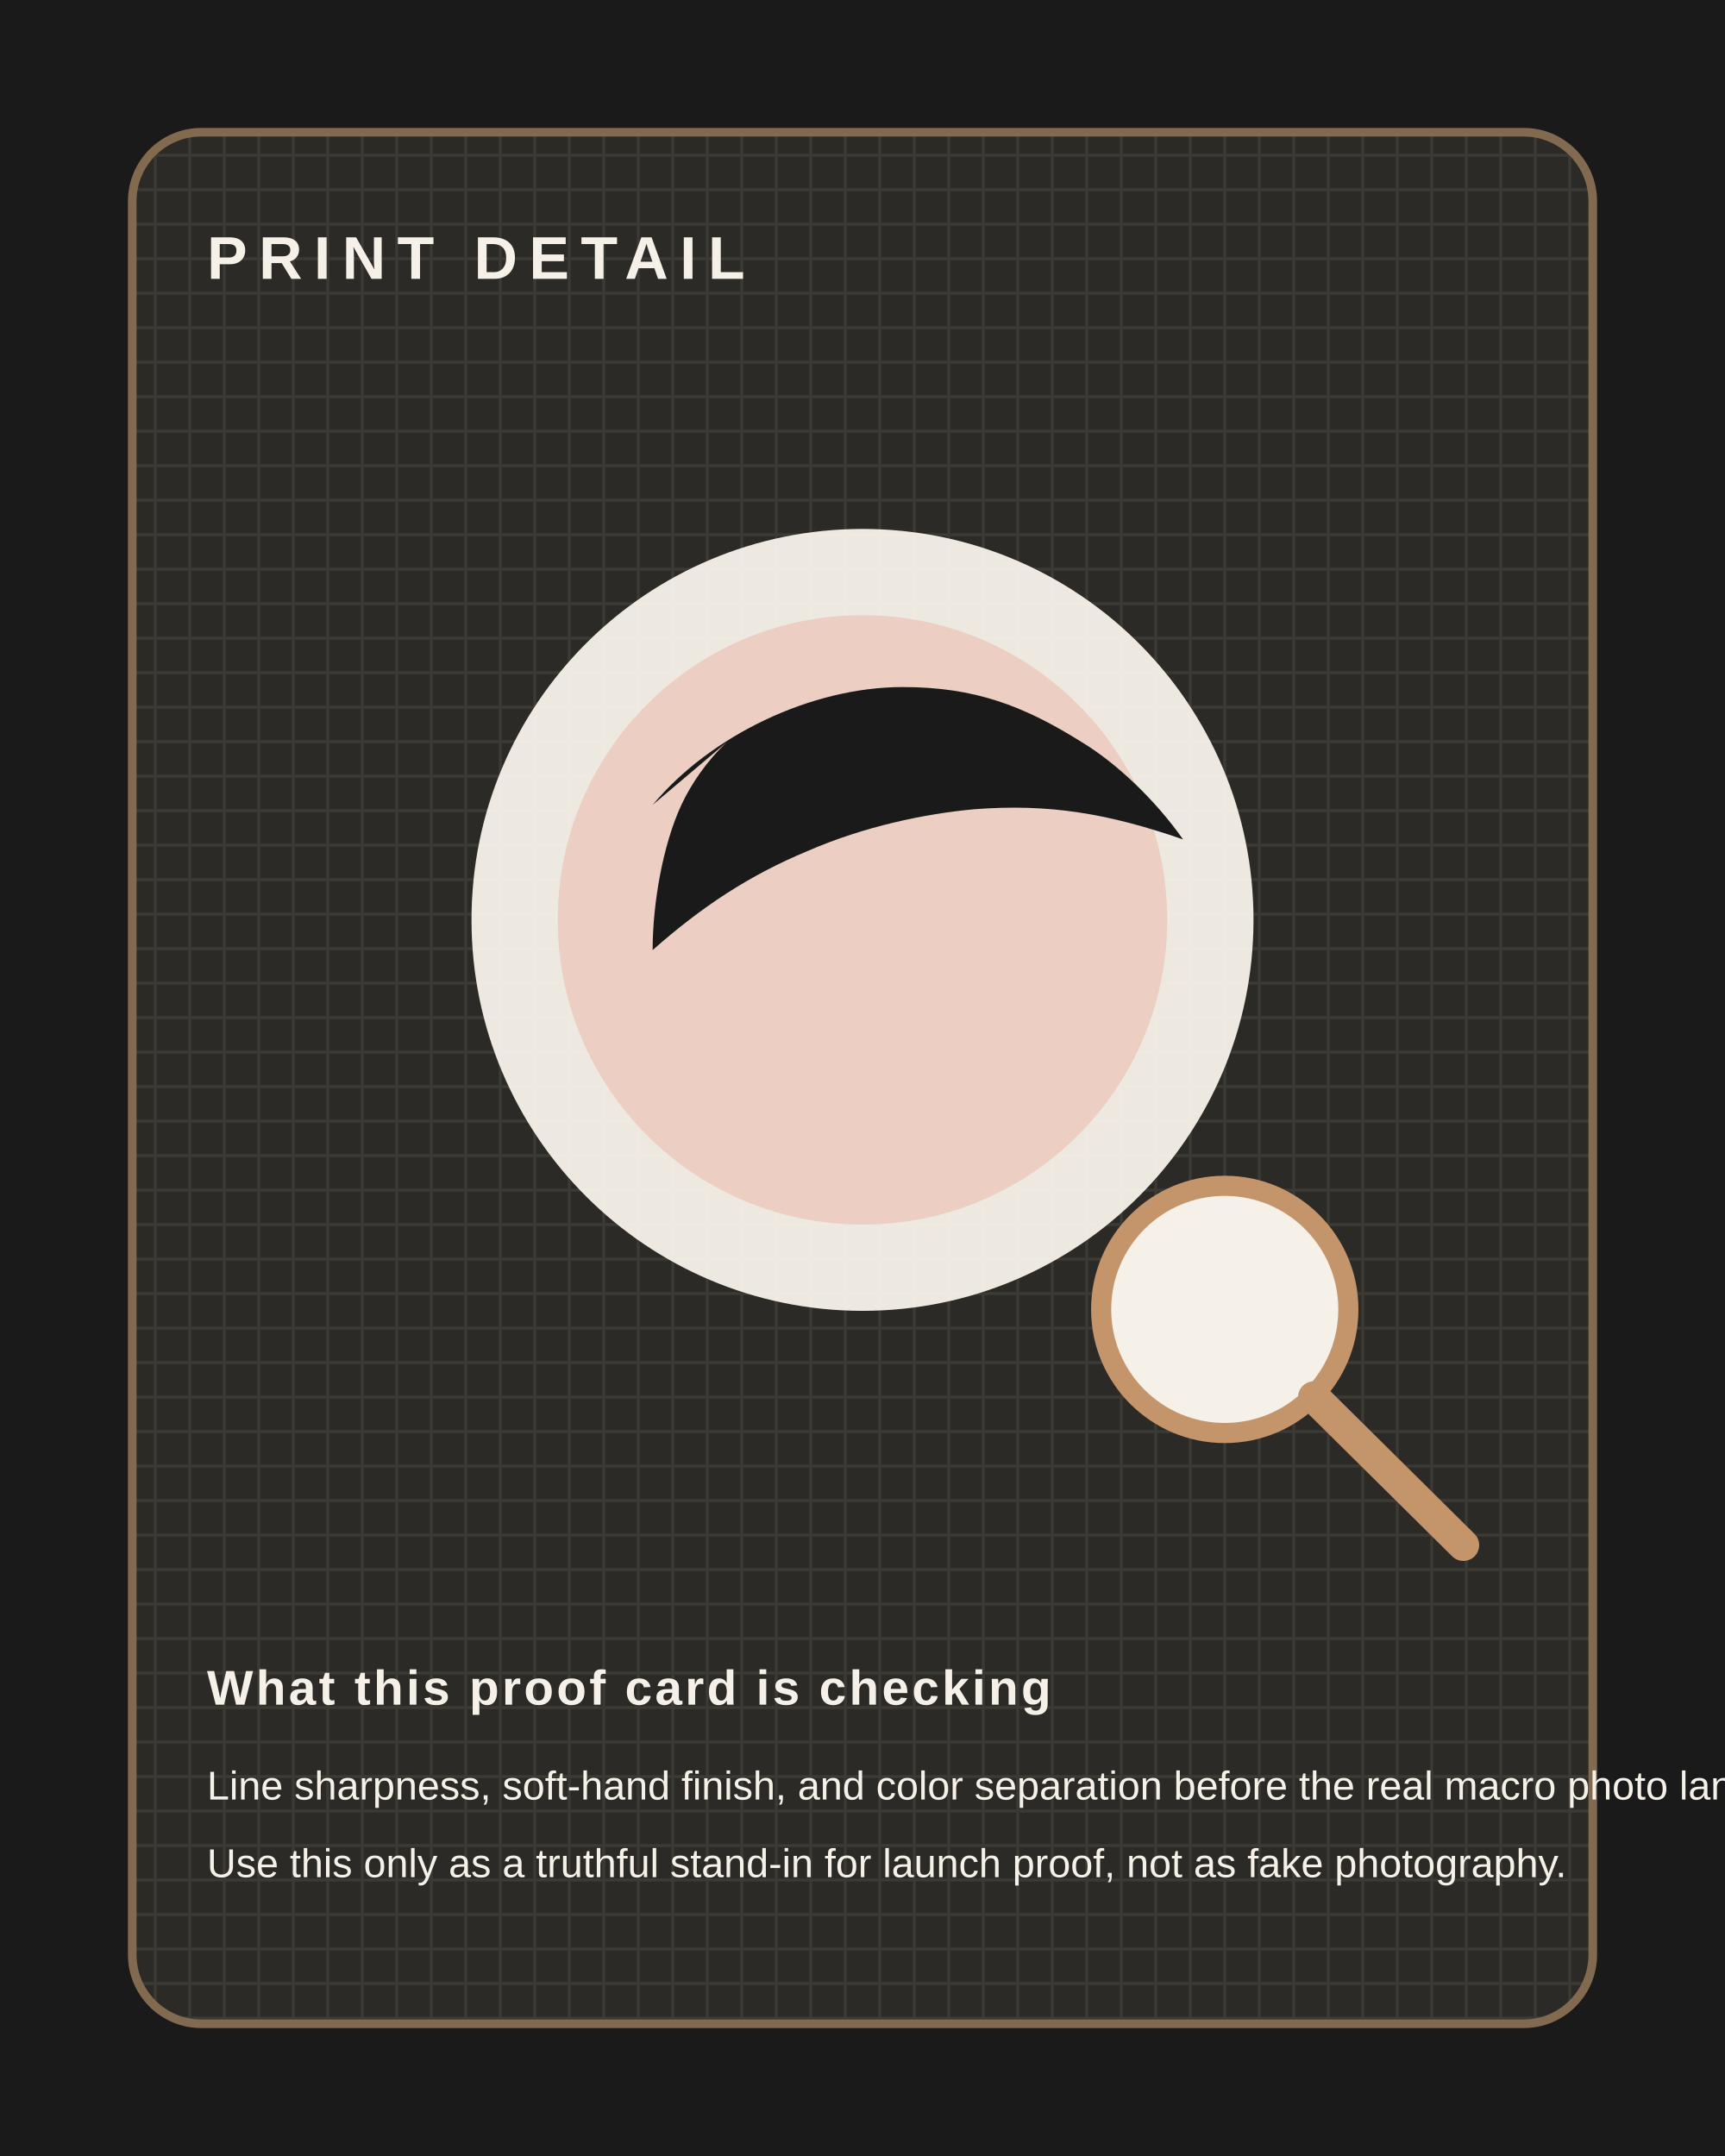
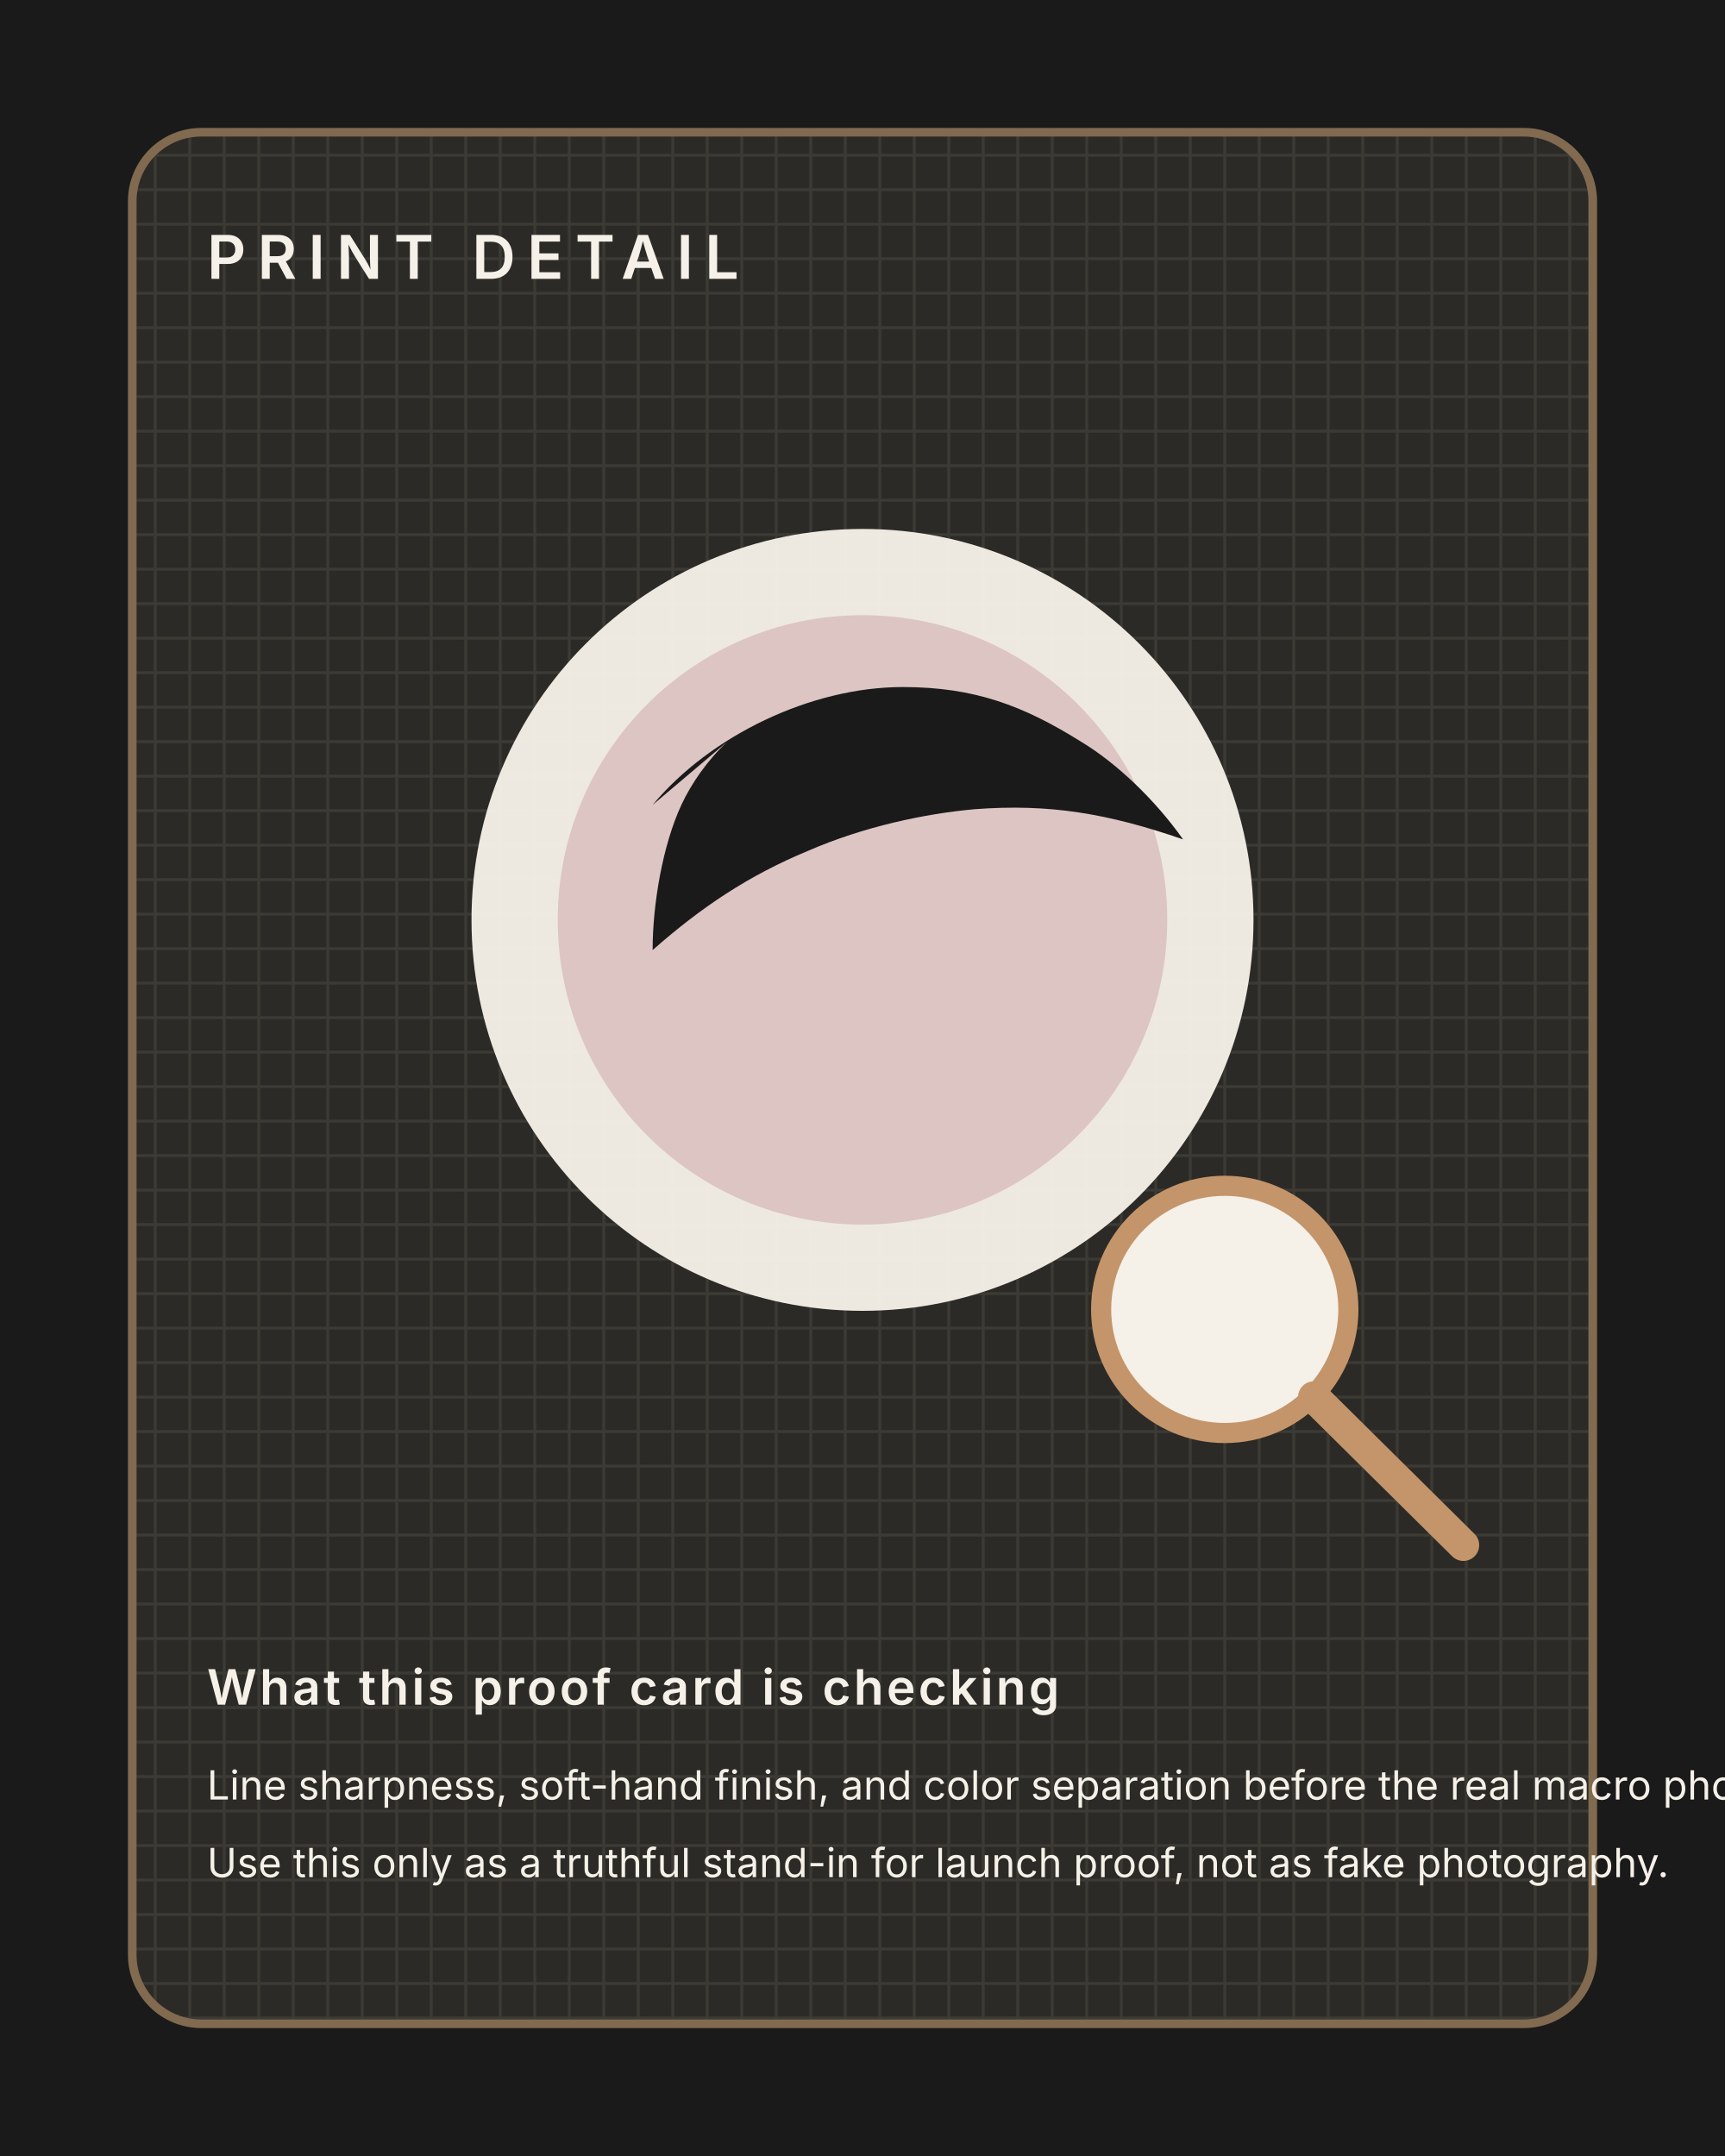
<svg xmlns="http://www.w3.org/2000/svg" viewBox="0 0 1200 1500" role="img" aria-labelledby="title desc">
  <rect width="1200" height="1500" fill="#1a1a1a" />
  <defs>
    <pattern id="weave" width="24" height="24" patternUnits="userSpaceOnUse">
      <rect width="24" height="24" fill="#2c2a26" />
      <path d="M0 12h24M12 0v24" stroke="#f5f0e8" stroke-opacity=".08" stroke-width="2" />
    </pattern>
  </defs>
  <rect x="92" y="92" width="1016" height="1316" rx="48" fill="url(#weave)" stroke="#816a4f" stroke-width="6" />
  <circle cx="600" cy="640" r="272" fill="#f5f0e8" fill-opacity=".96" />
-   <circle cx="600" cy="640" r="212" fill="#e8593c" fill-opacity=".18" />
+   <circle cx="600" cy="640" r="212" fill="#8C2340" fill-opacity=".18" />
  <path d="M454 560c40-48 110-82 174-82 50 0 84 13 124 38 25 15 52 41 71 68-52-18-93-25-145-21-34 3-77 12-116 29-41 17-74 39-108 69 0-32 7-73 20-101 7-15 18-31 32-44Z" fill="#1a1a1a" />
  <circle cx="852" cy="911" r="86" fill="#f5f0e8" stroke="#c4956a" stroke-width="14" />
  <path d="m914 972 104 103" stroke="#c4956a" stroke-width="22" stroke-linecap="round" />
-   <g fill="#f5f0e8" font-family="Avenir Next, Segoe UI, Helvetica Neue, Arial, sans-serif">
+   <g fill="#f5f0e8" font-family="Inter, Arial, Helvetica, sans-serif">
    <text x="144" y="194" font-size="42" font-weight="600" letter-spacing="8">PRINT DETAIL</text>
    <text x="144" y="1186" font-size="34" font-weight="600" letter-spacing="2">What this proof card is checking</text>
    <text x="144" y="1252" font-size="28">Line sharpness, soft-hand finish, and color separation before the real macro photo lands.</text>
    <text x="144" y="1306" font-size="28">Use this only as a truthful stand-in for launch proof, not as fake photography.</text>
  </g>
</svg>
